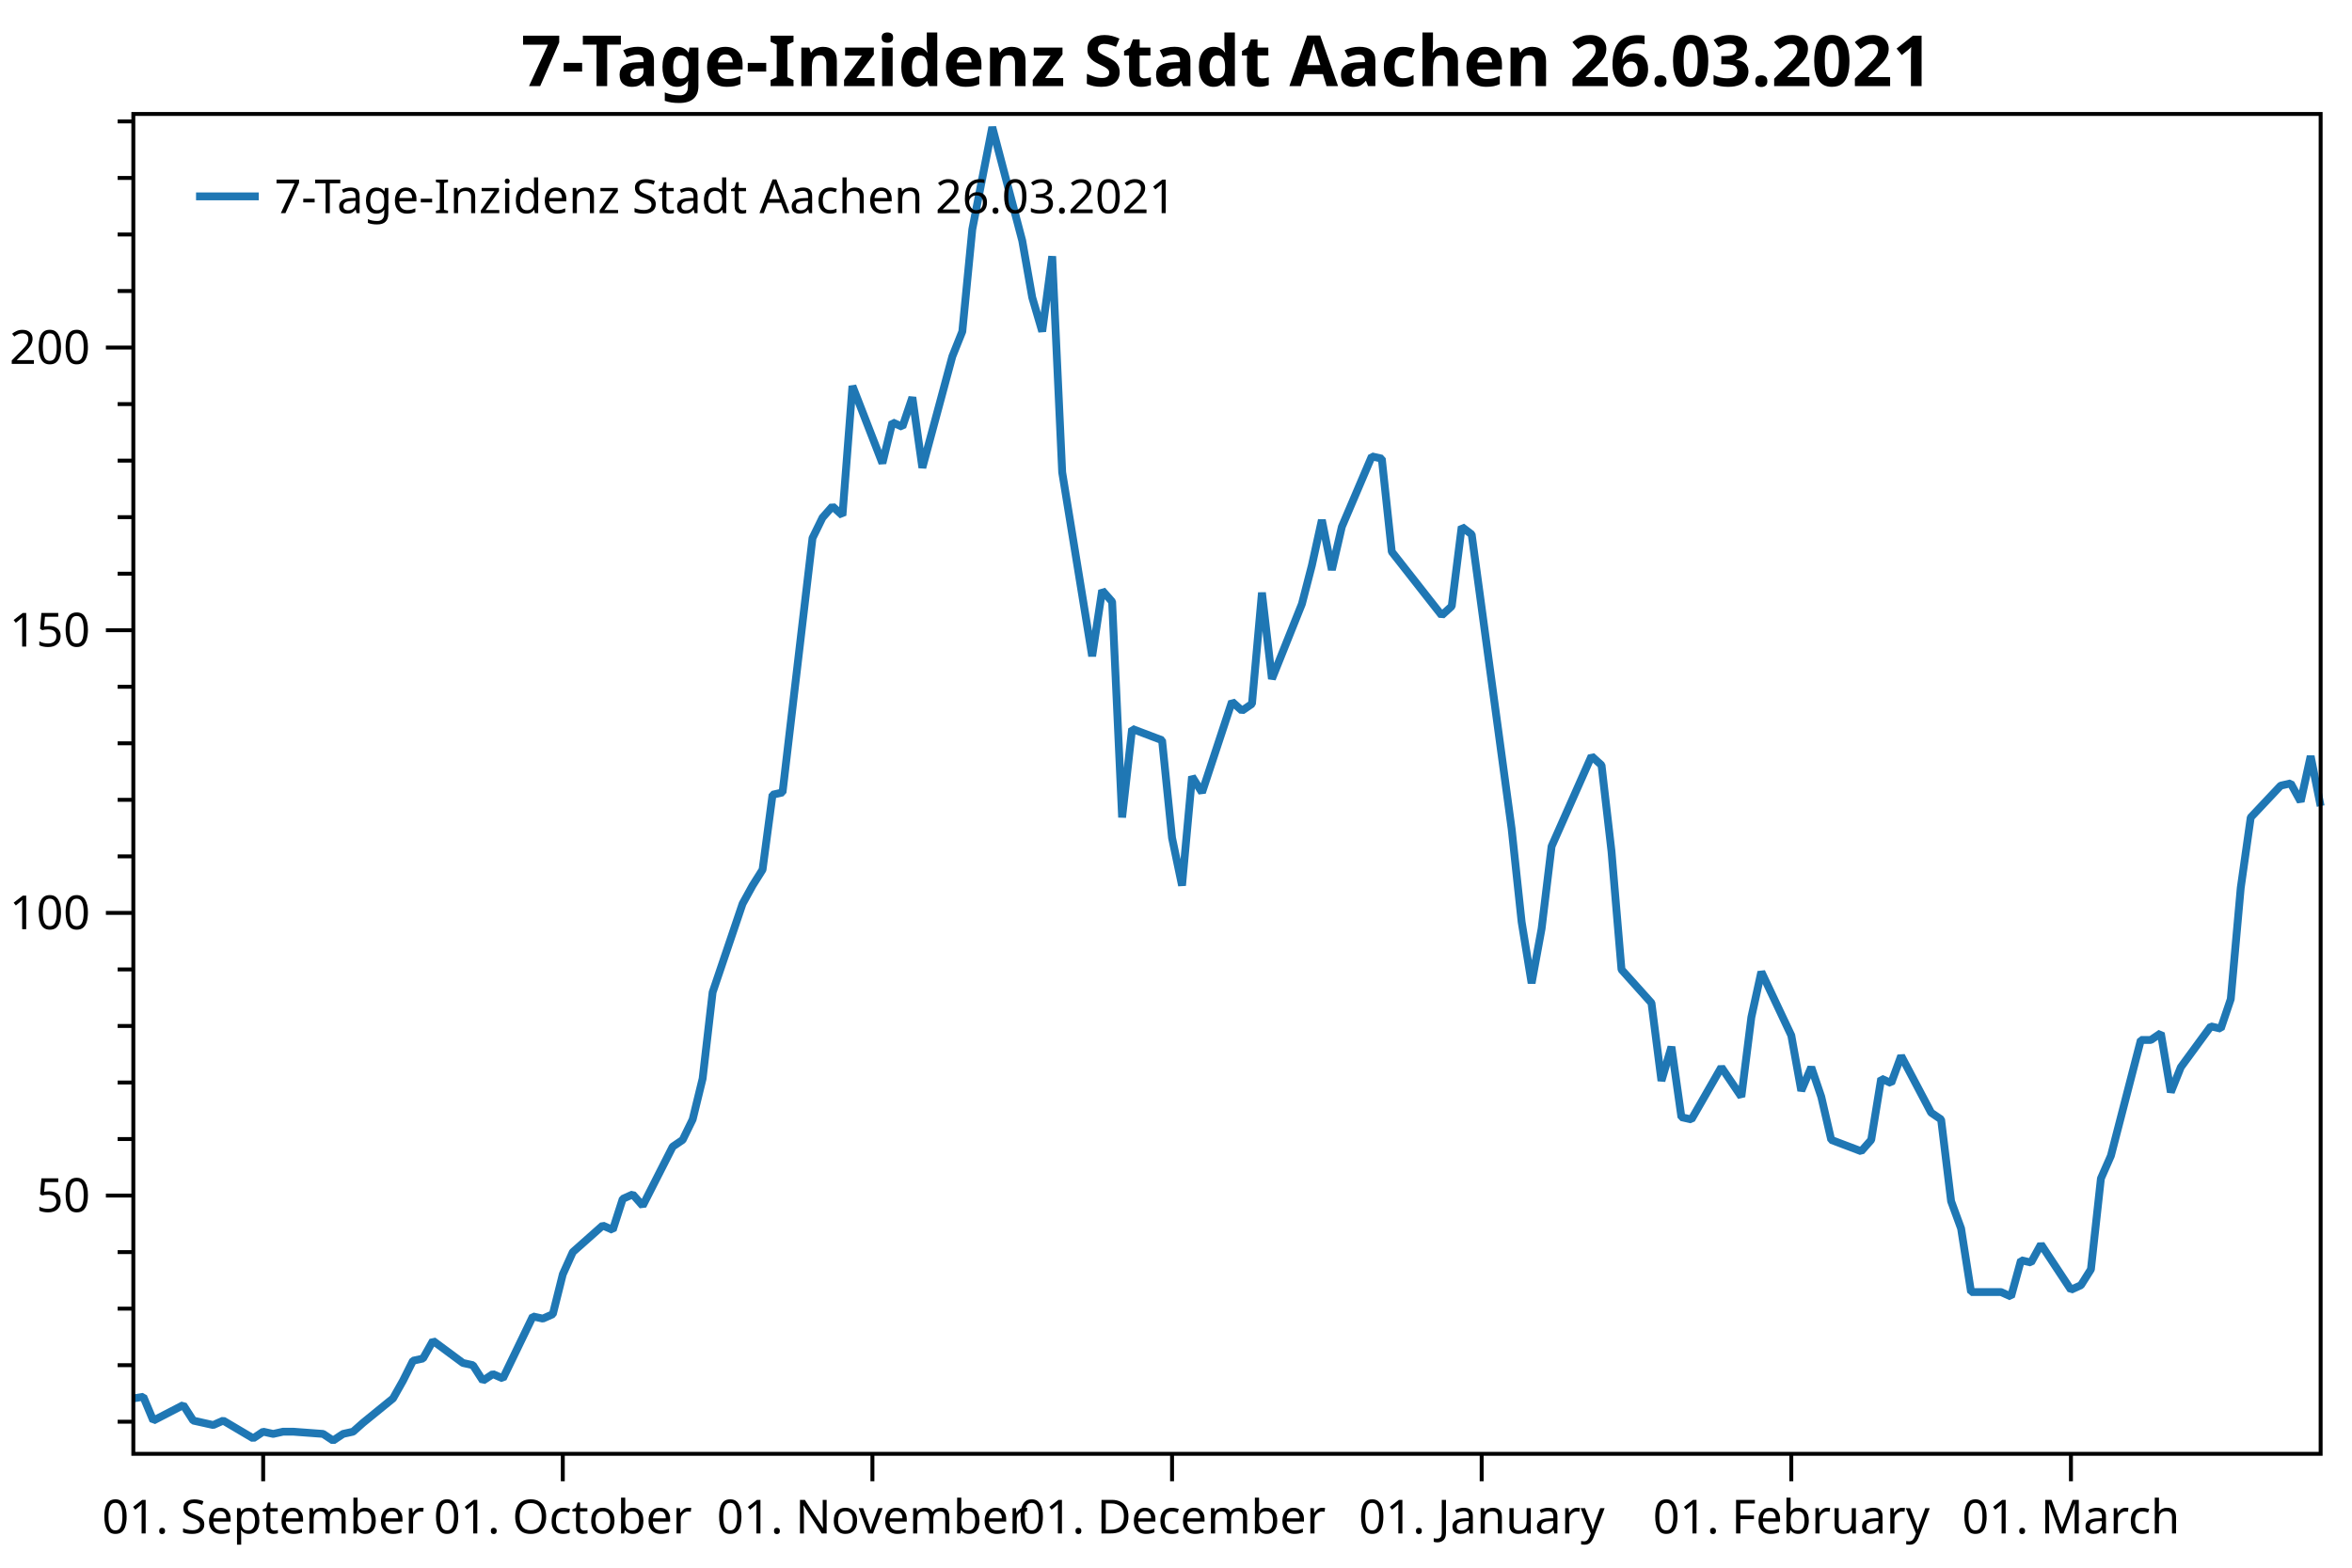
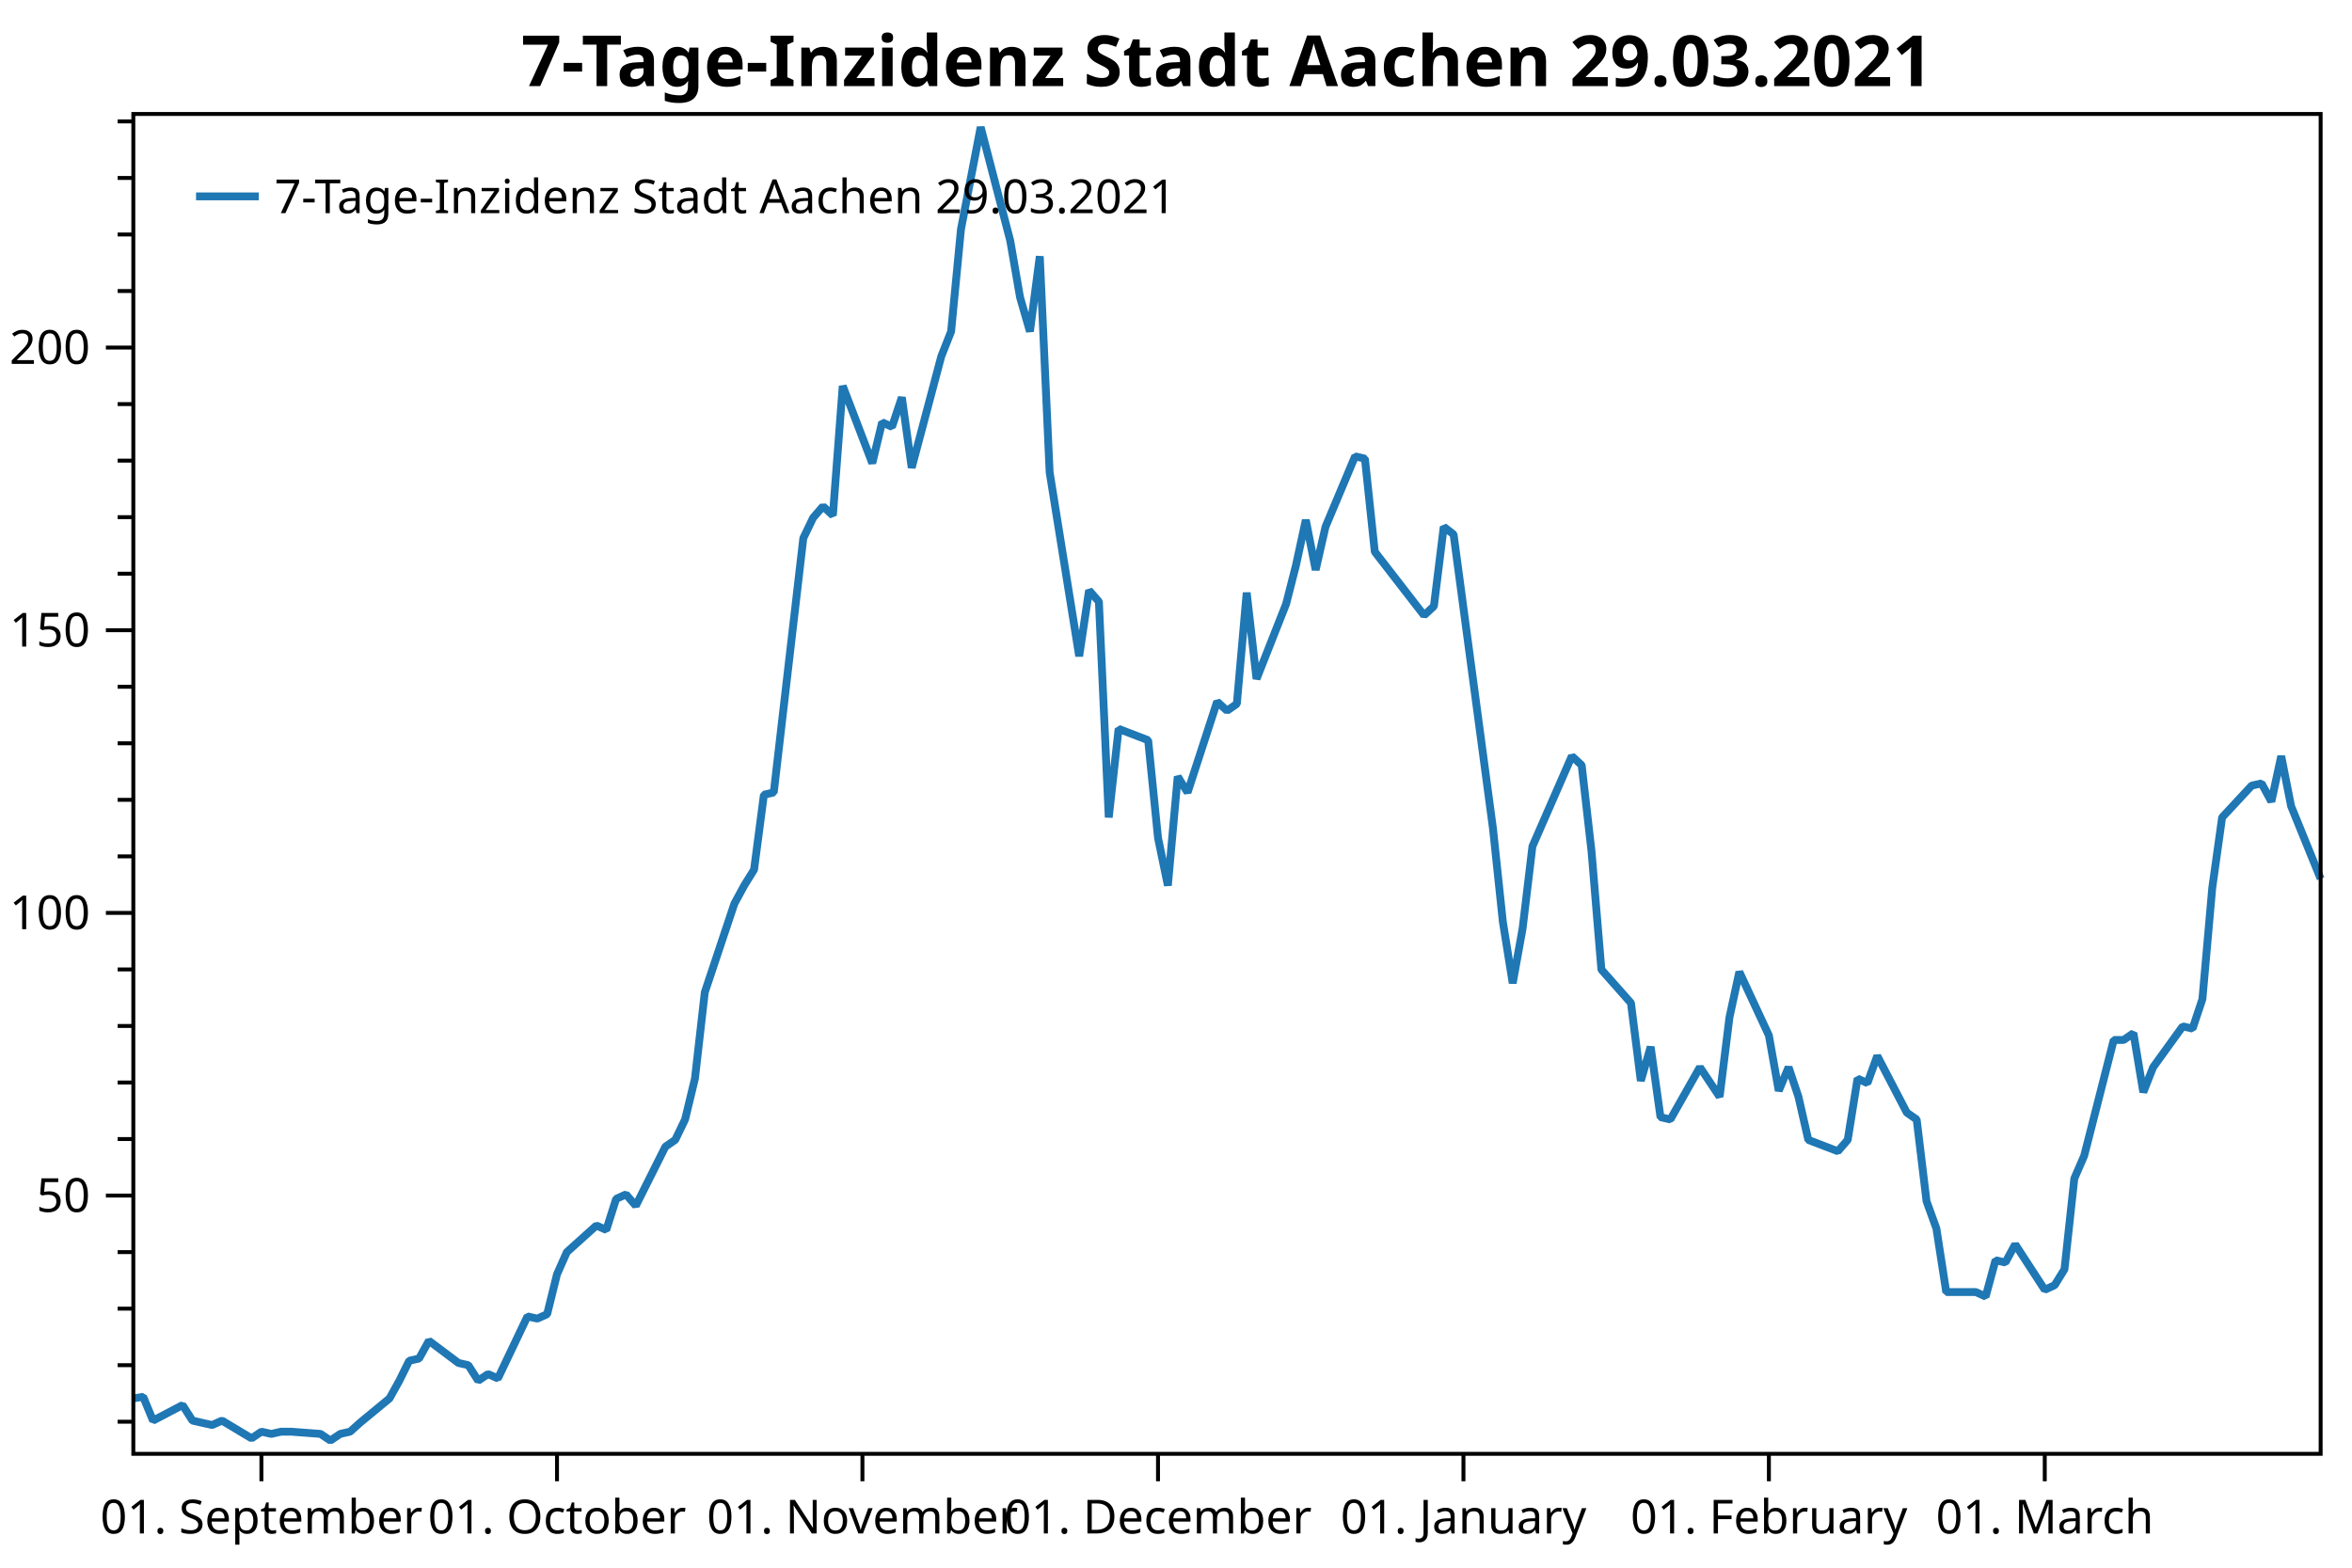
<svg xmlns="http://www.w3.org/2000/svg" width="600" height="400" version="1.1">
  <rect x="0" y="0" width="600" height="400" style="fill:rgb(255,255,255);stroke:none;" />
  <polyline points="34.012,362.754 30.012,362.754" style="fill:none;stroke:black;stroke-width:1" />
  <polyline points="34.012,348.329 30.012,348.329" style="fill:none;stroke:black;stroke-width:1" />
  <polyline points="34.012,333.904 30.012,333.904" style="fill:none;stroke:black;stroke-width:1" />
  <polyline points="34.012,319.479 30.012,319.479" style="fill:none;stroke:black;stroke-width:1" />
  <polyline points="34.012,290.629 30.012,290.629" style="fill:none;stroke:black;stroke-width:1" />
  <polyline points="34.012,276.204 30.012,276.204" style="fill:none;stroke:black;stroke-width:1" />
  <polyline points="34.012,261.779 30.012,261.779" style="fill:none;stroke:black;stroke-width:1" />
  <polyline points="34.012,247.354 30.012,247.354" style="fill:none;stroke:black;stroke-width:1" />
  <polyline points="34.012,218.504 30.012,218.504" style="fill:none;stroke:black;stroke-width:1" />
  <polyline points="34.012,204.079 30.012,204.079" style="fill:none;stroke:black;stroke-width:1" />
  <polyline points="34.012,189.654 30.012,189.654" style="fill:none;stroke:black;stroke-width:1" />
  <polyline points="34.012,175.23 30.012,175.23" style="fill:none;stroke:black;stroke-width:1" />
  <polyline points="34.012,146.38 30.012,146.38" style="fill:none;stroke:black;stroke-width:1" />
  <polyline points="34.012,131.955 30.012,131.955" style="fill:none;stroke:black;stroke-width:1" />
  <polyline points="34.012,117.53 30.012,117.53" style="fill:none;stroke:black;stroke-width:1" />
  <polyline points="34.012,103.105 30.012,103.105" style="fill:none;stroke:black;stroke-width:1" />
  <polyline points="34.012,74.255 30.012,74.255" style="fill:none;stroke:black;stroke-width:1" />
  <polyline points="34.012,59.83 30.012,59.83" style="fill:none;stroke:black;stroke-width:1" />
  <polyline points="34.012,45.405 30.012,45.405" style="fill:none;stroke:black;stroke-width:1" />
  <polyline points="34.012,30.98 30.012,30.98" style="fill:none;stroke:black;stroke-width:1" />
  <text dominant-baseline="middle" text-anchor="end" transform="translate(23.012,305.0541)" font-family="Segoe UI" font-size="12" font-weight="400" fill="black">50</text>
  <text dominant-baseline="middle" text-anchor="end" transform="translate(23.012,232.9293)" font-family="Segoe UI" font-size="12" font-weight="400" fill="black">100</text>
  <text dominant-baseline="middle" text-anchor="end" transform="translate(23.012,160.8045)" font-family="Segoe UI" font-size="12" font-weight="400" fill="black">150</text>
  <text dominant-baseline="middle" text-anchor="end" transform="translate(23.012,88.6798)" font-family="Segoe UI" font-size="12" font-weight="400" fill="black">200</text>
  <polyline points="34.012,305.054 27.012,305.054" style="fill:none;stroke:black;stroke-width:1" />
  <polyline points="34.012,232.929 27.012,232.929" style="fill:none;stroke:black;stroke-width:1" />
  <polyline points="34.012,160.804 27.012,160.804" style="fill:none;stroke:black;stroke-width:1" />
  <polyline points="34.012,88.68 27.012,88.68" style="fill:none;stroke:black;stroke-width:1" />
-   <text dominant-baseline="hanging" text-anchor="middle" transform="translate(67.1346,381.947)" font-family="Segoe UI" font-size="12" font-weight="400" fill="black">01. September</text>
-   <text dominant-baseline="hanging" text-anchor="middle" transform="translate(143.5713,381.947)" font-family="Segoe UI" font-size="12" font-weight="400" fill="black">01. October</text>
-   <text dominant-baseline="hanging" text-anchor="middle" transform="translate(222.5559,381.947)" font-family="Segoe UI" font-size="12" font-weight="400" fill="black">01. November</text>
-   <text dominant-baseline="hanging" text-anchor="middle" transform="translate(298.9926,381.947)" font-family="Segoe UI" font-size="12" font-weight="400" fill="black">01. December</text>
-   <text dominant-baseline="hanging" text-anchor="middle" transform="translate(377.9772,381.947)" font-family="Segoe UI" font-size="12" font-weight="400" fill="black">01. January</text>
-   <text dominant-baseline="hanging" text-anchor="middle" transform="translate(456.9618,381.947)" font-family="Segoe UI" font-size="12" font-weight="400" fill="black">01. February</text>
-   <text dominant-baseline="hanging" text-anchor="middle" transform="translate(528.3027,381.947)" font-family="Segoe UI" font-size="12" font-weight="400" fill="black">01. March</text>
-   <polyline points="67.135,370.947 67.135,377.947" style="fill:none;stroke:black;stroke-width:1" />
-   <polyline points="143.571,370.947 143.571,377.947" style="fill:none;stroke:black;stroke-width:1" />
-   <polyline points="222.556,370.947 222.556,377.947" style="fill:none;stroke:black;stroke-width:1" />
-   <polyline points="298.993,370.947 298.993,377.947" style="fill:none;stroke:black;stroke-width:1" />
-   <polyline points="377.977,370.947 377.977,377.947" style="fill:none;stroke:black;stroke-width:1" />
-   <polyline points="456.962,370.947 456.962,377.947" style="fill:none;stroke:black;stroke-width:1" />
-   <polyline points="528.303,370.947 528.303,377.947" style="fill:none;stroke:black;stroke-width:1" />
-   <polyline points="34.012,356.814 36.56,356.39 39.108,362.471 46.752,358.511 49.299,362.471 51.847,363.037 54.395,363.602 56.943,362.471 64.587,366.997 67.135,365.299 69.683,365.865 72.23,365.299 74.778,365.299 82.422,365.865 84.97,367.562 87.518,365.865 90.066,365.299 92.614,363.037 100.257,356.814 102.805,352.289 105.353,347.197 107.901,346.632 110.449,342.106 118.092,347.763 120.64,348.329 123.188,352.289 125.736,350.592 128.284,351.723 135.928,335.884 138.476,336.45 141.023,335.318 143.571,325.136 146.119,319.479 153.763,312.691 156.311,313.822 158.859,305.903 161.406,304.753 163.954,307.65 171.598,292.585 174.146,290.847 176.694,285.632 179.242,275.203 181.79,253.185 189.433,230.589 191.981,225.953 194.529,221.897 197.077,202.777 199.625,202.197 207.268,137.304 209.816,132.089 212.364,129.192 214.912,131.51 217.46,98.483 225.104,118.183 227.652,107.754 230.2,108.913 232.748,101.38 235.295,119.342 242.939,90.951 245.487,84.578 248.035,58.504 253.131,32.431 260.774,61.401 263.322,75.886 265.87,84.578 268.418,65.385 270.966,120.501 278.61,167.433 281.157,150.63 283.705,153.527 286.253,208.571 288.801,185.974 296.445,188.871 298.993,213.786 301.541,225.953 304.088,198.142 306.636,202.197 314.28,179.021 316.828,181.339 319.376,179.601 321.924,151.209 324.471,173.227 332.115,154.107 334.663,144.257 337.211,132.668 339.759,145.416 342.307,134.407 349.95,116.445 352.498,117.024 355.046,140.78 367.786,157.004 370.334,154.686 372.881,134.407 375.429,136.362 385.621,211.468 388.169,235.224 390.717,250.868 393.264,236.962 395.812,215.958 406.004,192.927 408.552,195.245 411.1,217.262 413.648,247.391 421.291,255.909 423.839,275.782 426.387,267.091 428.935,285.053 431.483,285.632 439.127,272.306 444.222,279.838 446.77,259.559 449.318,247.971 456.962,264.194 459.51,278.317 462.058,272.306 464.606,279.838 467.153,290.847 474.797,293.744 477.345,290.847 479.893,275.203 482.441,276.362 484.989,269.409 492.632,283.894 495.18,285.632 497.728,306.491 500.276,313.444 502.824,329.667 510.467,329.667 513.015,330.826 515.563,321.556 518.111,322.135 520.659,317.5 528.303,329.088 530.851,327.929 533.399,323.873 535.946,300.697 538.494,294.903 546.138,265.353 548.686,265.353 551.234,263.615 553.782,278.679 556.33,272.306 563.973,261.877 566.521,262.456 569.069,254.924 571.617,226.533 574.165,208.571 581.808,200.459 584.356,199.88 586.904,204.515 589.452,192.927 592,205.674" style="fill:none;stroke:rgb(31,119,180);stroke-width:2;stroke-linejoin:bevel" />
-   <text dominant-baseline="hanging" text-anchor="middle" transform="translate(313.006,8)" font-family="Segoe UI" font-size="18" font-weight="700" fill="black">7-Tage-Inzidenz Stadt Aachen 26.03.2021</text>
+   <text dominant-baseline="hanging" text-anchor="middle" transform="translate(66.687,381.947)" font-family="Segoe UI" font-size="12" font-weight="400" fill="black">01. September</text>
+   <text dominant-baseline="hanging" text-anchor="middle" transform="translate(142.0908,381.947)" font-family="Segoe UI" font-size="12" font-weight="400" fill="black">01. October</text>
+   <text dominant-baseline="hanging" text-anchor="middle" transform="translate(220.008,381.947)" font-family="Segoe UI" font-size="12" font-weight="400" fill="black">01. November</text>
+   <text dominant-baseline="hanging" text-anchor="middle" transform="translate(295.4118,381.947)" font-family="Segoe UI" font-size="12" font-weight="400" fill="black">01. December</text>
+   <text dominant-baseline="hanging" text-anchor="middle" transform="translate(373.329,381.947)" font-family="Segoe UI" font-size="12" font-weight="400" fill="black">01. January</text>
+   <text dominant-baseline="hanging" text-anchor="middle" transform="translate(451.2463,381.947)" font-family="Segoe UI" font-size="12" font-weight="400" fill="black">01. February</text>
+   <text dominant-baseline="hanging" text-anchor="middle" transform="translate(521.6231,381.947)" font-family="Segoe UI" font-size="12" font-weight="400" fill="black">01. March</text>
+   <polyline points="66.687,370.947 66.687,377.947" style="fill:none;stroke:black;stroke-width:1" />
+   <polyline points="142.091,370.947 142.091,377.947" style="fill:none;stroke:black;stroke-width:1" />
+   <polyline points="220.008,370.947 220.008,377.947" style="fill:none;stroke:black;stroke-width:1" />
+   <polyline points="295.412,370.947 295.412,377.947" style="fill:none;stroke:black;stroke-width:1" />
+   <polyline points="373.329,370.947 373.329,377.947" style="fill:none;stroke:black;stroke-width:1" />
+   <polyline points="451.246,370.947 451.246,377.947" style="fill:none;stroke:black;stroke-width:1" />
+   <polyline points="521.623,370.947 521.623,377.947" style="fill:none;stroke:black;stroke-width:1" />
+   <polyline points="34.012,356.814 36.526,356.39 39.039,362.471 46.579,358.511 49.093,362.471 51.606,363.037 54.12,363.602 56.633,362.471 64.174,366.997 66.687,365.299 69.2,365.865 71.714,365.299 74.227,365.299 81.768,365.865 84.281,367.562 86.795,365.865 89.308,365.299 91.822,363.037 99.362,356.814 101.875,352.289 104.389,347.197 106.902,346.632 109.416,342.106 116.956,347.763 119.47,348.329 121.983,352.289 124.496,350.592 127.01,351.723 134.55,335.884 137.064,336.45 139.577,335.318 142.091,325.136 144.604,319.479 152.145,312.691 154.658,313.822 157.172,305.903 159.685,304.753 162.198,307.65 169.739,292.585 172.252,290.847 174.766,285.632 177.279,275.203 179.793,253.185 187.333,230.589 189.846,225.953 192.36,221.897 194.873,202.777 197.387,202.197 204.927,137.304 207.441,132.089 209.954,129.192 212.468,131.51 214.981,98.483 222.522,118.183 225.035,107.754 227.548,108.913 230.062,101.38 232.575,119.342 240.116,90.951 242.629,84.578 245.143,58.504 250.169,32.431 257.71,61.401 260.223,75.886 262.737,84.578 265.25,65.385 267.764,120.501 275.304,167.433 277.818,150.63 280.331,153.527 282.844,208.571 285.358,185.974 292.898,188.871 295.412,213.786 297.925,225.953 300.439,198.142 302.952,202.197 310.493,179.021 313.006,181.339 315.519,179.601 318.033,151.209 320.546,173.227 328.087,154.107 330.6,144.257 333.114,132.668 335.627,145.416 338.141,134.407 345.681,116.445 348.194,117.024 350.708,140.78 363.275,157.004 365.789,154.686 368.302,134.407 370.816,136.362 380.869,211.468 383.383,235.224 385.896,250.868 388.41,236.962 390.923,215.958 400.977,192.927 403.49,195.245 406.004,217.262 408.517,247.391 416.058,255.909 418.571,275.782 421.085,267.091 423.598,285.053 426.112,285.632 433.652,272.306 438.679,279.838 441.192,259.559 443.706,247.971 451.246,264.194 453.76,278.317 456.273,272.306 458.787,279.838 461.3,290.847 468.841,293.744 471.354,290.847 473.867,275.203 476.381,276.362 478.894,269.409 486.435,283.894 488.948,285.632 491.462,306.491 493.975,313.444 496.488,329.667 504.029,329.667 506.542,330.826 509.056,321.556 511.569,322.135 514.083,317.5 521.623,329.088 524.137,327.929 526.65,323.873 529.163,300.697 531.677,294.903 539.217,265.353 541.731,265.353 544.244,263.615 546.758,278.679 549.271,272.306 556.812,261.877 559.325,262.456 561.838,254.924 564.352,226.533 566.865,208.571 574.406,200.459 576.919,199.88 579.433,204.515 581.946,192.927 584.46,205.674 592,224.215" style="fill:none;stroke:rgb(31,119,180);stroke-width:2;stroke-linejoin:bevel" />
+   <text dominant-baseline="hanging" text-anchor="middle" transform="translate(313.006,8)" font-family="Segoe UI" font-size="18" font-weight="700" fill="black">7-Tage-Inzidenz Stadt Aachen 29.03.2021</text>
  <polygon points="34.012,29.079 592,29.079 592,370.947 34.012,370.947" style="fill:none;stroke:black;stroke-width:1" />
  <polygon points="42.012,37.08 247.014,37.08 247.014,63.133 42.012,63.133" style="fill:none;stroke:none;" />
-   <text dominant-baseline="hanging" text-anchor="start" transform="translate(70.012,45.0795)" font-family="Segoe UI" font-size="12" font-weight="400" fill="black">7-Tage-Inzidenz Stadt Aachen 26.03.2021</text>
+   <text dominant-baseline="hanging" text-anchor="start" transform="translate(70.012,45.0795)" font-family="Segoe UI" font-size="12" font-weight="400" fill="black">7-Tage-Inzidenz Stadt Aachen 29.03.2021</text>
  <polyline points="50.012,50.106 66.012,50.106" style="fill:none;stroke:rgb(31,119,180);stroke-width:2" />
</svg>
